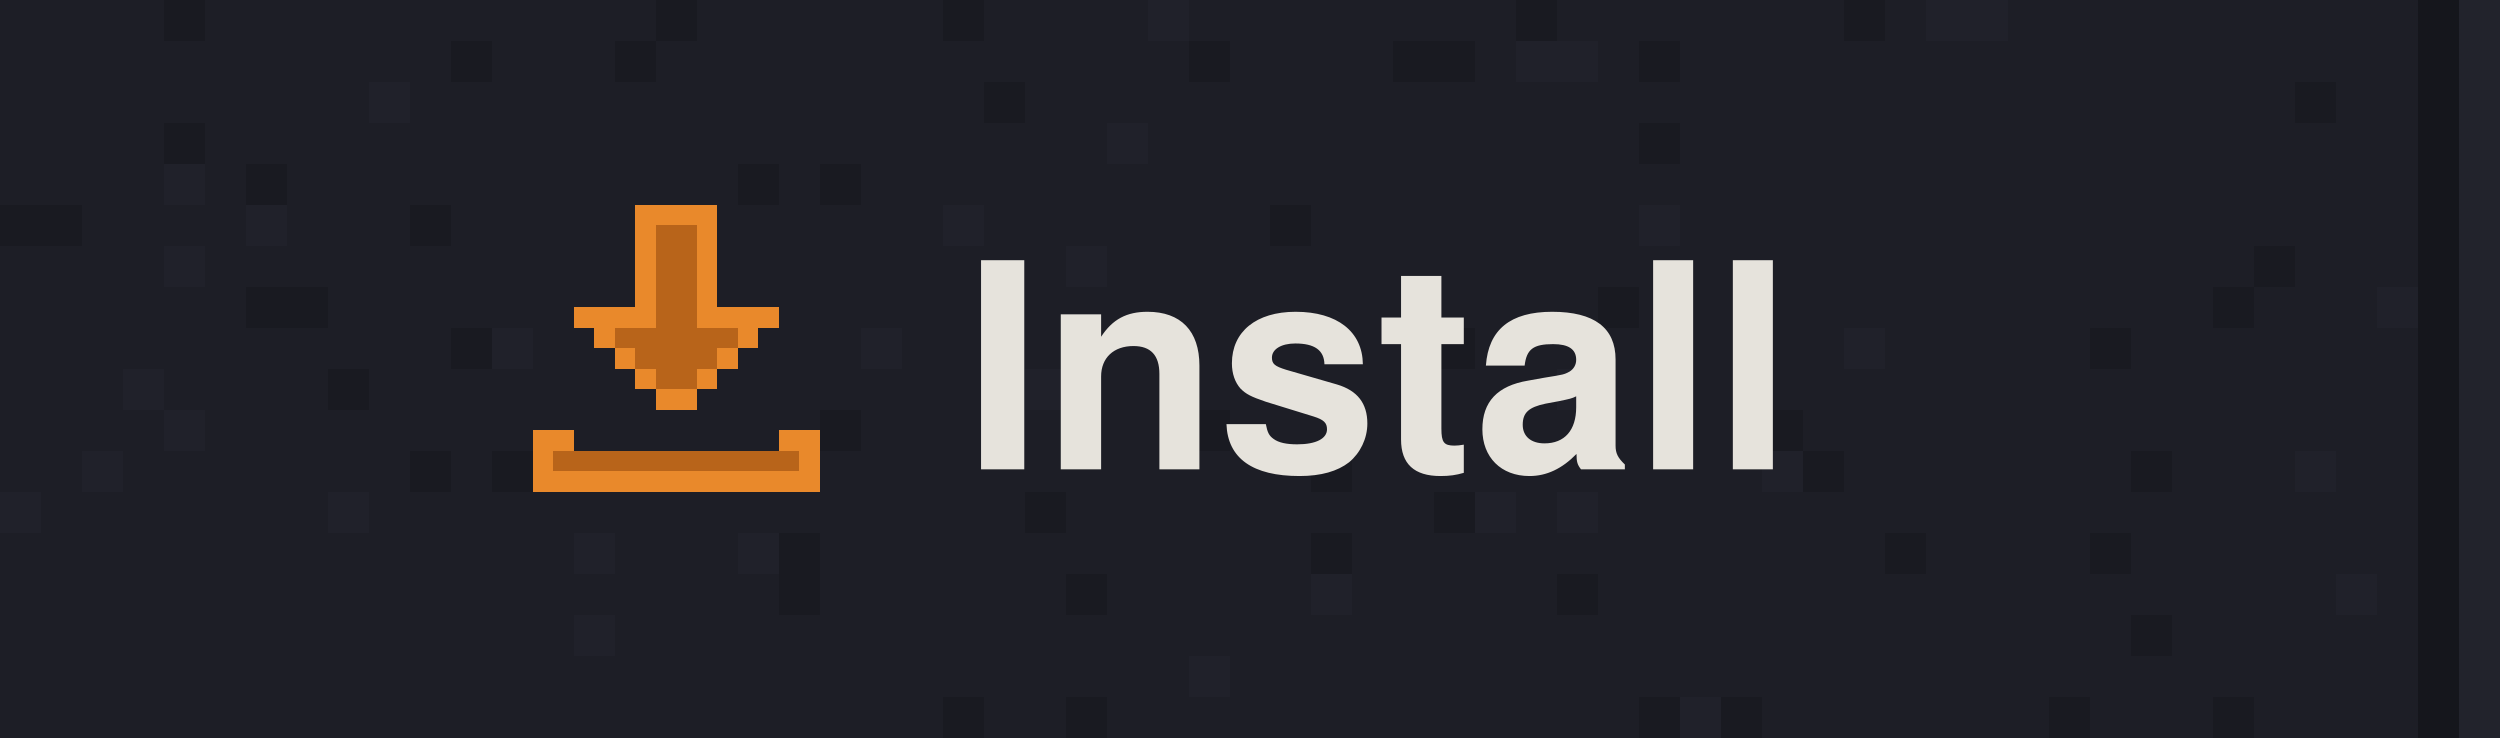
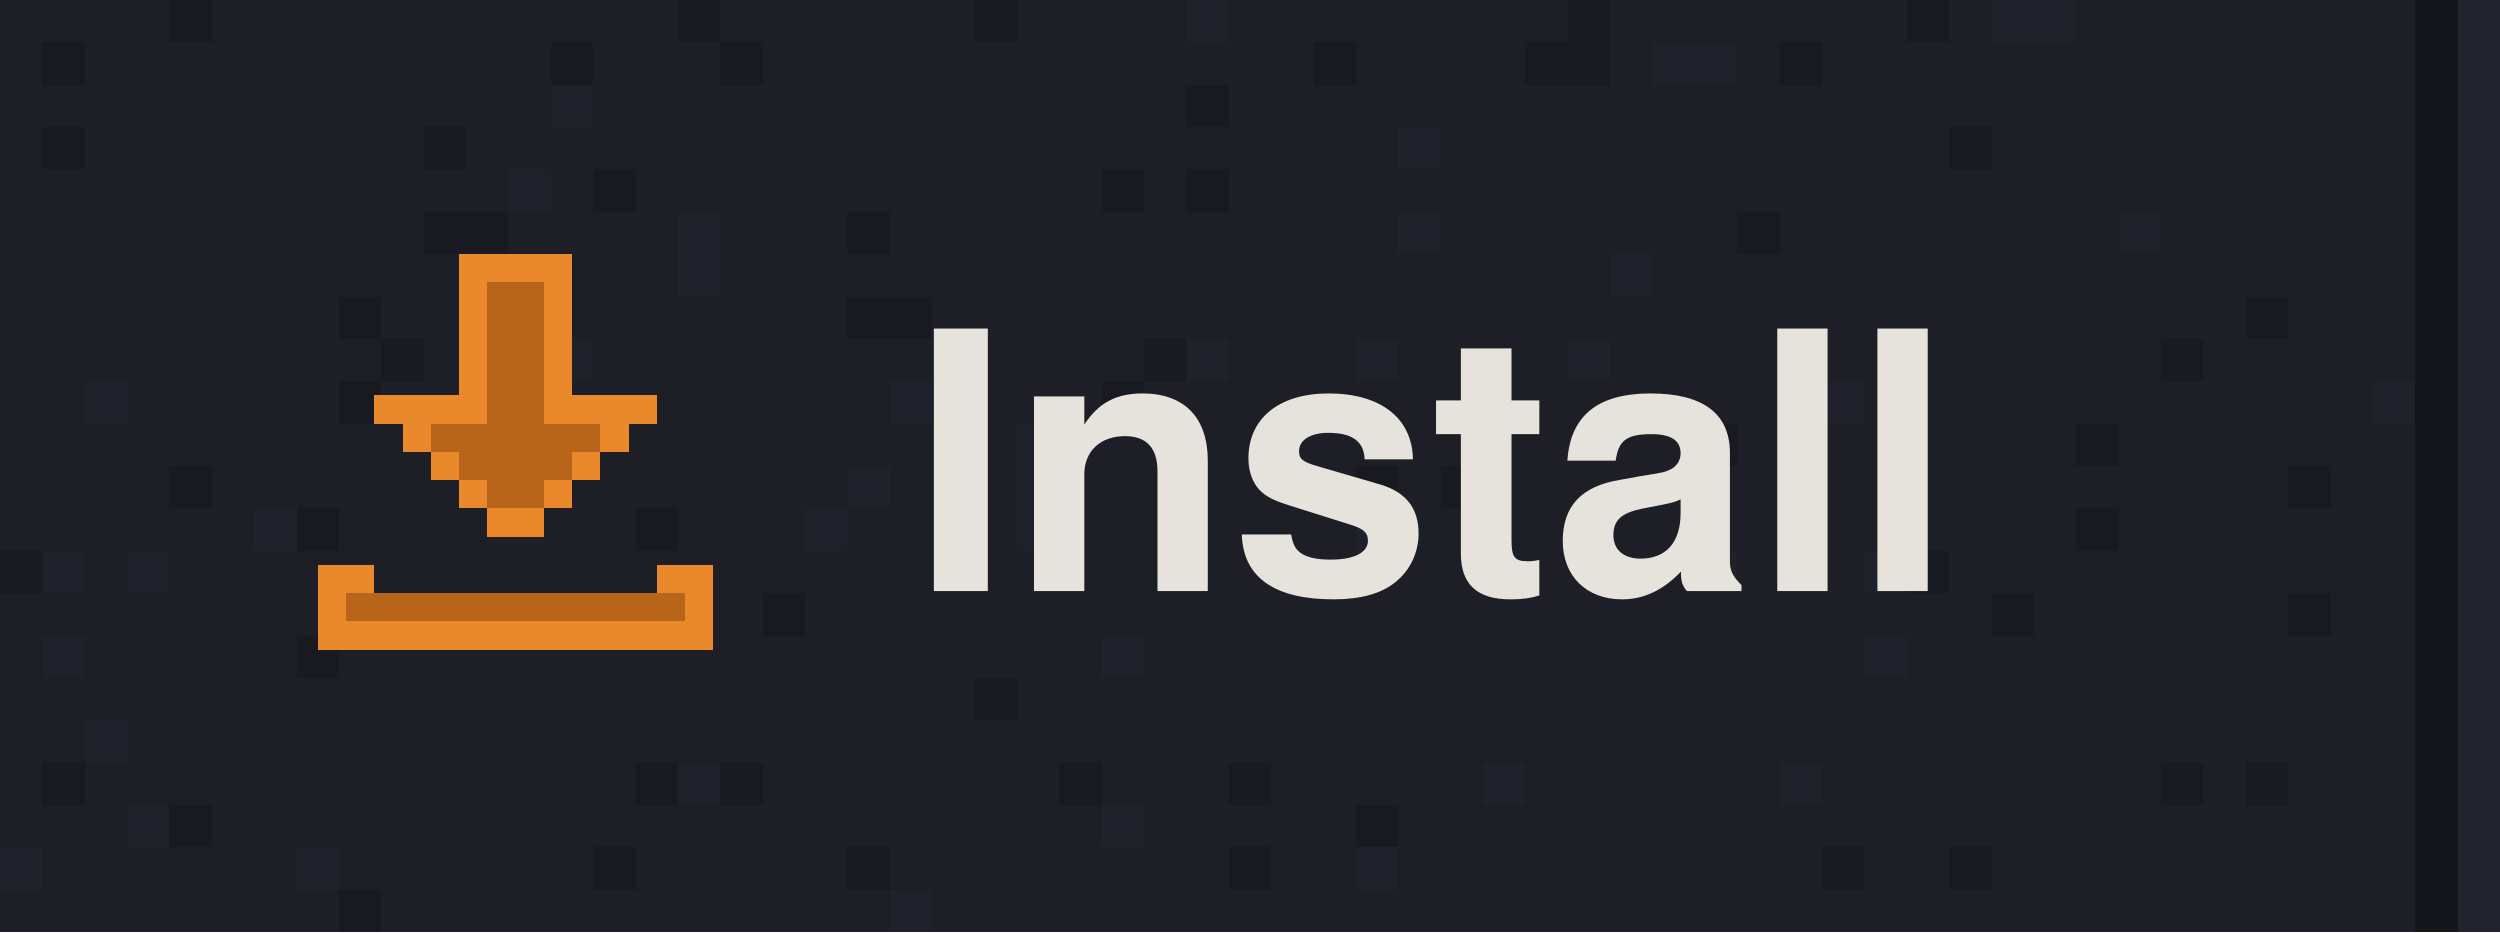
- <svg xmlns="http://www.w3.org/2000/svg" width="122" height="36" viewBox="0 0 122 36" shape-rendering="crispEdges">
-   <rect width="122" height="36" fill="#1D1E26" />
+ <svg xmlns="http://www.w3.org/2000/svg" width="118" height="44" viewBox="0 0 118 44" shape-rendering="crispEdges">
+   <rect width="118" height="44" fill="#1D1E26" />
  <rect x="8" y="0" width="2" height="2" fill="#191A21" />
  <rect x="32" y="0" width="2" height="2" fill="#191A21" />
  <rect x="46" y="0" width="2" height="2" fill="#191A21" />
  <rect x="56" y="0" width="2" height="2" fill="#20212A" />
  <rect x="74" y="0" width="2" height="2" fill="#191A21" />
  <rect x="90" y="0" width="2" height="2" fill="#191A21" />
  <rect x="94" y="0" width="2" height="2" fill="#20212A" />
  <rect x="96" y="0" width="2" height="2" fill="#20212A" />
-   <rect x="120" y="0" width="2" height="2" fill="#191A21" />
-   <rect x="22" y="2" width="2" height="2" fill="#191A21" />
-   <rect x="30" y="2" width="2" height="2" fill="#191A21" />
-   <rect x="58" y="2" width="2" height="2" fill="#191A21" />
-   <rect x="68" y="2" width="2" height="2" fill="#191A21" />
-   <rect x="70" y="2" width="2" height="2" fill="#191A21" />
-   <rect x="74" y="2" width="2" height="2" fill="#20212A" />
-   <rect x="76" y="2" width="2" height="2" fill="#20212A" />
-   <rect x="80" y="2" width="2" height="2" fill="#191A21" />
-   <rect x="18" y="4" width="2" height="2" fill="#20212A" />
-   <rect x="48" y="4" width="2" height="2" fill="#191A21" />
-   <rect x="112" y="4" width="2" height="2" fill="#191A21" />
-   <rect x="8" y="6" width="2" height="2" fill="#191A21" />
-   <rect x="54" y="6" width="2" height="2" fill="#20212A" />
-   <rect x="80" y="6" width="2" height="2" fill="#191A21" />
-   <rect x="8" y="8" width="2" height="2" fill="#20212A" />
-   <rect x="12" y="8" width="2" height="2" fill="#191A21" />
-   <rect x="36" y="8" width="2" height="2" fill="#191A21" />
-   <rect x="40" y="8" width="2" height="2" fill="#191A21" />
-   <rect x="0" y="10" width="2" height="2" fill="#191A21" />
-   <rect x="2" y="10" width="2" height="2" fill="#191A21" />
-   <rect x="12" y="10" width="2" height="2" fill="#20212A" />
+   <rect x="2" y="2" width="2" height="2" fill="#191A21" />
+   <rect x="26" y="2" width="2" height="2" fill="#191A21" />
+   <rect x="34" y="2" width="2" height="2" fill="#191A21" />
+   <rect x="62" y="2" width="2" height="2" fill="#191A21" />
+   <rect x="72" y="2" width="2" height="2" fill="#191A21" />
+   <rect x="74" y="2" width="2" height="2" fill="#191A21" />
+   <rect x="78" y="2" width="2" height="2" fill="#20212A" />
+   <rect x="80" y="2" width="2" height="2" fill="#20212A" />
+   <rect x="84" y="2" width="2" height="2" fill="#191A21" />
+   <rect x="26" y="4" width="2" height="2" fill="#20212A" />
+   <rect x="56" y="4" width="2" height="2" fill="#191A21" />
+   <rect x="2" y="6" width="2" height="2" fill="#191A21" />
+   <rect x="20" y="6" width="2" height="2" fill="#191A21" />
+   <rect x="66" y="6" width="2" height="2" fill="#20212A" />
+   <rect x="92" y="6" width="2" height="2" fill="#191A21" />
+   <rect x="24" y="8" width="2" height="2" fill="#20212A" />
+   <rect x="28" y="8" width="2" height="2" fill="#191A21" />
+   <rect x="52" y="8" width="2" height="2" fill="#191A21" />
+   <rect x="56" y="8" width="2" height="2" fill="#191A21" />
  <rect x="20" y="10" width="2" height="2" fill="#191A21" />
-   <rect x="46" y="10" width="2" height="2" fill="#20212A" />
-   <rect x="62" y="10" width="2" height="2" fill="#191A21" />
-   <rect x="80" y="10" width="2" height="2" fill="#20212A" />
-   <rect x="8" y="12" width="2" height="2" fill="#20212A" />
-   <rect x="52" y="12" width="2" height="2" fill="#20212A" />
-   <rect x="110" y="12" width="2" height="2" fill="#191A21" />
-   <rect x="118" y="12" width="2" height="2" fill="#20212A" />
-   <rect x="12" y="14" width="2" height="2" fill="#191A21" />
-   <rect x="14" y="14" width="2" height="2" fill="#191A21" />
-   <rect x="78" y="14" width="2" height="2" fill="#191A21" />
-   <rect x="108" y="14" width="2" height="2" fill="#191A21" />
-   <rect x="116" y="14" width="2" height="2" fill="#20212A" />
-   <rect x="22" y="16" width="2" height="2" fill="#191A21" />
-   <rect x="24" y="16" width="2" height="2" fill="#20212A" />
-   <rect x="32" y="16" width="2" height="2" fill="#20212A" />
-   <rect x="42" y="16" width="2" height="2" fill="#20212A" />
-   <rect x="70" y="16" width="2" height="2" fill="#191A21" />
-   <rect x="90" y="16" width="2" height="2" fill="#20212A" />
+   <rect x="22" y="10" width="2" height="2" fill="#191A21" />
+   <rect x="32" y="10" width="2" height="2" fill="#20212A" />
+   <rect x="40" y="10" width="2" height="2" fill="#191A21" />
+   <rect x="66" y="10" width="2" height="2" fill="#20212A" />
+   <rect x="82" y="10" width="2" height="2" fill="#191A21" />
+   <rect x="100" y="10" width="2" height="2" fill="#20212A" />
+   <rect x="32" y="12" width="2" height="2" fill="#20212A" />
+   <rect x="76" y="12" width="2" height="2" fill="#20212A" />
+   <rect x="16" y="14" width="2" height="2" fill="#191A21" />
+   <rect x="24" y="14" width="2" height="2" fill="#20212A" />
+   <rect x="40" y="14" width="2" height="2" fill="#191A21" />
+   <rect x="42" y="14" width="2" height="2" fill="#191A21" />
+   <rect x="106" y="14" width="2" height="2" fill="#191A21" />
+   <rect x="18" y="16" width="2" height="2" fill="#191A21" />
+   <rect x="26" y="16" width="2" height="2" fill="#20212A" />
+   <rect x="54" y="16" width="2" height="2" fill="#191A21" />
+   <rect x="56" y="16" width="2" height="2" fill="#20212A" />
+   <rect x="64" y="16" width="2" height="2" fill="#20212A" />
+   <rect x="74" y="16" width="2" height="2" fill="#20212A" />
  <rect x="102" y="16" width="2" height="2" fill="#191A21" />
-   <rect x="6" y="18" width="2" height="2" fill="#20212A" />
+   <rect x="4" y="18" width="2" height="2" fill="#20212A" />
  <rect x="16" y="18" width="2" height="2" fill="#191A21" />
-   <rect x="50" y="18" width="2" height="2" fill="#20212A" />
-   <rect x="76" y="18" width="2" height="2" fill="#20212A" />
-   <rect x="8" y="20" width="2" height="2" fill="#20212A" />
-   <rect x="40" y="20" width="2" height="2" fill="#191A21" />
-   <rect x="58" y="20" width="2" height="2" fill="#191A21" />
-   <rect x="86" y="20" width="2" height="2" fill="#191A21" />
-   <rect x="118" y="20" width="2" height="2" fill="#20212A" />
-   <rect x="4" y="22" width="2" height="2" fill="#20212A" />
-   <rect x="20" y="22" width="2" height="2" fill="#191A21" />
-   <rect x="24" y="22" width="2" height="2" fill="#191A21" />
+   <rect x="42" y="18" width="2" height="2" fill="#20212A" />
+   <rect x="52" y="18" width="2" height="2" fill="#191A21" />
+   <rect x="86" y="18" width="2" height="2" fill="#20212A" />
+   <rect x="112" y="18" width="2" height="2" fill="#20212A" />
+   <rect x="48" y="20" width="2" height="2" fill="#20212A" />
+   <rect x="80" y="20" width="2" height="2" fill="#191A21" />
+   <rect x="98" y="20" width="2" height="2" fill="#191A21" />
+   <rect x="8" y="22" width="2" height="2" fill="#191A21" />
+   <rect x="40" y="22" width="2" height="2" fill="#20212A" />
+   <rect x="48" y="22" width="2" height="2" fill="#20212A" />
  <rect x="64" y="22" width="2" height="2" fill="#191A21" />
-   <rect x="86" y="22" width="2" height="2" fill="#20212A" />
-   <rect x="88" y="22" width="2" height="2" fill="#191A21" />
-   <rect x="104" y="22" width="2" height="2" fill="#191A21" />
-   <rect x="112" y="22" width="2" height="2" fill="#20212A" />
-   <rect x="0" y="24" width="2" height="2" fill="#20212A" />
-   <rect x="16" y="24" width="2" height="2" fill="#20212A" />
-   <rect x="50" y="24" width="2" height="2" fill="#191A21" />
-   <rect x="70" y="24" width="2" height="2" fill="#191A21" />
-   <rect x="72" y="24" width="2" height="2" fill="#20212A" />
-   <rect x="76" y="24" width="2" height="2" fill="#20212A" />
-   <rect x="28" y="26" width="2" height="2" fill="#20212A" />
-   <rect x="36" y="26" width="2" height="2" fill="#20212A" />
-   <rect x="38" y="26" width="2" height="2" fill="#191A21" />
-   <rect x="64" y="26" width="2" height="2" fill="#191A21" />
-   <rect x="92" y="26" width="2" height="2" fill="#191A21" />
-   <rect x="102" y="26" width="2" height="2" fill="#191A21" />
-   <rect x="38" y="28" width="2" height="2" fill="#191A21" />
-   <rect x="52" y="28" width="2" height="2" fill="#191A21" />
-   <rect x="64" y="28" width="2" height="2" fill="#20212A" />
-   <rect x="76" y="28" width="2" height="2" fill="#191A21" />
-   <rect x="114" y="28" width="2" height="2" fill="#20212A" />
-   <rect x="28" y="30" width="2" height="2" fill="#20212A" />
-   <rect x="104" y="30" width="2" height="2" fill="#191A21" />
-   <rect x="58" y="32" width="2" height="2" fill="#20212A" />
-   <rect x="46" y="34" width="2" height="2" fill="#191A21" />
-   <rect x="52" y="34" width="2" height="2" fill="#191A21" />
-   <rect x="80" y="34" width="2" height="2" fill="#191A21" />
-   <rect x="82" y="34" width="2" height="2" fill="#20212A" />
-   <rect x="84" y="34" width="2" height="2" fill="#191A21" />
-   <rect x="100" y="34" width="2" height="2" fill="#191A21" />
-   <rect x="108" y="34" width="2" height="2" fill="#191A21" />
-   <rect x="120" y="34" width="2" height="2" fill="#20212A" />
-   <rect x="118" width="2" height="36" fill="#15161C" />
-   <rect x="120" width="2" height="36" fill="#22232C" />
-   <rect x="31" y="10" width="4" height="1" fill="#E9892B" />
-   <rect x="31" y="11" width="1" height="1" fill="#E9892B" />
-   <rect x="32" y="11" width="2" height="1" fill="#B8641A" />
-   <rect x="34" y="11" width="1" height="1" fill="#E9892B" />
-   <rect x="31" y="12" width="1" height="1" fill="#E9892B" />
-   <rect x="32" y="12" width="2" height="1" fill="#B8641A" />
-   <rect x="34" y="12" width="1" height="1" fill="#E9892B" />
-   <rect x="31" y="13" width="1" height="1" fill="#E9892B" />
-   <rect x="32" y="13" width="2" height="1" fill="#B8641A" />
-   <rect x="34" y="13" width="1" height="1" fill="#E9892B" />
-   <rect x="31" y="14" width="1" height="1" fill="#E9892B" />
-   <rect x="32" y="14" width="2" height="1" fill="#B8641A" />
-   <rect x="34" y="14" width="1" height="1" fill="#E9892B" />
-   <rect x="28" y="15" width="4" height="1" fill="#E9892B" />
-   <rect x="32" y="15" width="2" height="1" fill="#B8641A" />
-   <rect x="34" y="15" width="4" height="1" fill="#E9892B" />
-   <rect x="29" y="16" width="1" height="1" fill="#E9892B" />
-   <rect x="30" y="16" width="6" height="1" fill="#B8641A" />
-   <rect x="36" y="16" width="1" height="1" fill="#E9892B" />
-   <rect x="30" y="17" width="1" height="1" fill="#E9892B" />
-   <rect x="31" y="17" width="4" height="1" fill="#B8641A" />
-   <rect x="35" y="17" width="1" height="1" fill="#E9892B" />
-   <rect x="31" y="18" width="1" height="1" fill="#E9892B" />
-   <rect x="32" y="18" width="2" height="1" fill="#B8641A" />
-   <rect x="34" y="18" width="1" height="1" fill="#E9892B" />
-   <rect x="32" y="19" width="2" height="1" fill="#E9892B" />
-   <rect x="26" y="21" width="2" height="1" fill="#E9892B" />
-   <rect x="38" y="21" width="2" height="1" fill="#E9892B" />
-   <rect x="26" y="22" width="1" height="1" fill="#E9892B" />
-   <rect x="27" y="22" width="12" height="1" fill="#B8641A" />
-   <rect x="39" y="22" width="1" height="1" fill="#E9892B" />
-   <rect x="26" y="23" width="14" height="1" fill="#E9892B" />
-   <text x="47" y="22.9" font-family="-apple-system, 'Segoe UI', 'Helvetica Neue', Helvetica, Arial, 'PingFang TC', 'Microsoft JhengHei', 'Noto Sans TC', sans-serif" font-size="14" font-weight="600" fill="#E6E3DC">Install</text>
+   <rect x="68" y="22" width="2" height="2" fill="#191A21" />
+   <rect x="108" y="22" width="2" height="2" fill="#191A21" />
+   <rect x="12" y="24" width="2" height="2" fill="#20212A" />
+   <rect x="14" y="24" width="2" height="2" fill="#191A21" />
+   <rect x="30" y="24" width="2" height="2" fill="#191A21" />
+   <rect x="38" y="24" width="2" height="2" fill="#20212A" />
+   <rect x="48" y="24" width="2" height="2" fill="#20212A" />
+   <rect x="64" y="24" width="2" height="2" fill="#20212A" />
+   <rect x="98" y="24" width="2" height="2" fill="#191A21" />
+   <rect x="0" y="26" width="2" height="2" fill="#191A21" />
+   <rect x="2" y="26" width="2" height="2" fill="#20212A" />
+   <rect x="6" y="26" width="2" height="2" fill="#20212A" />
+   <rect x="80" y="26" width="2" height="2" fill="#20212A" />
+   <rect x="88" y="26" width="2" height="2" fill="#20212A" />
+   <rect x="90" y="26" width="2" height="2" fill="#191A21" />
+   <rect x="116" y="26" width="2" height="2" fill="#191A21" />
+   <rect x="26" y="28" width="2" height="2" fill="#191A21" />
+   <rect x="36" y="28" width="2" height="2" fill="#191A21" />
+   <rect x="94" y="28" width="2" height="2" fill="#191A21" />
+   <rect x="108" y="28" width="2" height="2" fill="#191A21" />
+   <rect x="2" y="30" width="2" height="2" fill="#20212A" />
+   <rect x="14" y="30" width="2" height="2" fill="#191A21" />
+   <rect x="52" y="30" width="2" height="2" fill="#20212A" />
+   <rect x="88" y="30" width="2" height="2" fill="#20212A" />
+   <rect x="46" y="32" width="2" height="2" fill="#191A21" />
+   <rect x="4" y="34" width="2" height="2" fill="#20212A" />
+   <rect x="114" y="34" width="2" height="2" fill="#191A21" />
+   <rect x="2" y="36" width="2" height="2" fill="#191A21" />
+   <rect x="30" y="36" width="2" height="2" fill="#191A21" />
+   <rect x="32" y="36" width="2" height="2" fill="#20212A" />
+   <rect x="34" y="36" width="2" height="2" fill="#191A21" />
+   <rect x="50" y="36" width="2" height="2" fill="#191A21" />
+   <rect x="58" y="36" width="2" height="2" fill="#191A21" />
+   <rect x="70" y="36" width="2" height="2" fill="#20212A" />
+   <rect x="84" y="36" width="2" height="2" fill="#20212A" />
+   <rect x="102" y="36" width="2" height="2" fill="#191A21" />
+   <rect x="106" y="36" width="2" height="2" fill="#191A21" />
+   <rect x="6" y="38" width="2" height="2" fill="#20212A" />
+   <rect x="8" y="38" width="2" height="2" fill="#191A21" />
+   <rect x="52" y="38" width="2" height="2" fill="#20212A" />
+   <rect x="64" y="38" width="2" height="2" fill="#191A21" />
+   <rect x="116" y="38" width="2" height="2" fill="#20212A" />
+   <rect x="0" y="40" width="2" height="2" fill="#20212A" />
+   <rect x="14" y="40" width="2" height="2" fill="#20212A" />
+   <rect x="28" y="40" width="2" height="2" fill="#191A21" />
+   <rect x="40" y="40" width="2" height="2" fill="#191A21" />
+   <rect x="58" y="40" width="2" height="2" fill="#191A21" />
+   <rect x="64" y="40" width="2" height="2" fill="#20212A" />
+   <rect x="86" y="40" width="2" height="2" fill="#191A21" />
+   <rect x="92" y="40" width="2" height="2" fill="#191A21" />
+   <rect x="114" y="40" width="2" height="2" fill="#20212A" />
+   <rect x="16" y="42" width="2" height="2" fill="#191A21" />
+   <rect x="42" y="42" width="2" height="2" fill="#20212A" />
+   <rect x="114" width="2" height="44" fill="#15161C" />
+   <rect x="116" width="2" height="44" fill="#22232C" />
+   <rect x="21.667" y="12" width="5.333" height="1.333" fill="#E9892B" />
+   <rect x="21.667" y="13.333" width="1.333" height="1.333" fill="#E9892B" />
+   <rect x="23" y="13.333" width="2.667" height="1.333" fill="#B8641A" />
+   <rect x="25.667" y="13.333" width="1.333" height="1.333" fill="#E9892B" />
+   <rect x="21.667" y="14.667" width="1.333" height="1.333" fill="#E9892B" />
+   <rect x="23" y="14.667" width="2.667" height="1.333" fill="#B8641A" />
+   <rect x="25.667" y="14.667" width="1.333" height="1.333" fill="#E9892B" />
+   <rect x="21.667" y="16" width="1.333" height="1.333" fill="#E9892B" />
+   <rect x="23" y="16" width="2.667" height="1.333" fill="#B8641A" />
+   <rect x="25.667" y="16" width="1.333" height="1.333" fill="#E9892B" />
+   <rect x="21.667" y="17.333" width="1.333" height="1.333" fill="#E9892B" />
+   <rect x="23" y="17.333" width="2.667" height="1.333" fill="#B8641A" />
+   <rect x="25.667" y="17.333" width="1.333" height="1.333" fill="#E9892B" />
+   <rect x="17.667" y="18.667" width="5.333" height="1.333" fill="#E9892B" />
+   <rect x="23" y="18.667" width="2.667" height="1.333" fill="#B8641A" />
+   <rect x="25.667" y="18.667" width="5.333" height="1.333" fill="#E9892B" />
+   <rect x="19" y="20" width="1.333" height="1.333" fill="#E9892B" />
+   <rect x="20.333" y="20" width="8" height="1.333" fill="#B8641A" />
+   <rect x="28.333" y="20" width="1.333" height="1.333" fill="#E9892B" />
+   <rect x="20.333" y="21.333" width="1.333" height="1.333" fill="#E9892B" />
+   <rect x="21.667" y="21.333" width="5.333" height="1.333" fill="#B8641A" />
+   <rect x="27" y="21.333" width="1.333" height="1.333" fill="#E9892B" />
+   <rect x="21.667" y="22.667" width="1.333" height="1.333" fill="#E9892B" />
+   <rect x="23" y="22.667" width="2.667" height="1.333" fill="#B8641A" />
+   <rect x="25.667" y="22.667" width="1.333" height="1.333" fill="#E9892B" />
+   <rect x="23" y="24" width="2.667" height="1.333" fill="#E9892B" />
+   <rect x="15" y="26.667" width="2.667" height="1.333" fill="#E9892B" />
+   <rect x="31" y="26.667" width="2.667" height="1.333" fill="#E9892B" />
+   <rect x="15" y="28" width="1.333" height="1.333" fill="#E9892B" />
+   <rect x="16.333" y="28" width="16" height="1.333" fill="#B8641A" />
+   <rect x="32.333" y="28" width="1.333" height="1.333" fill="#E9892B" />
+   <rect x="15" y="29.333" width="18.667" height="1.333" fill="#E9892B" />
+   <text x="43" y="27.9" font-family="-apple-system, 'Segoe UI', 'Helvetica Neue', Helvetica, Arial, 'PingFang TC', 'Microsoft JhengHei', 'Noto Sans TC', sans-serif" font-size="17" font-weight="600" fill="#E6E3DC">Install</text>
</svg>
